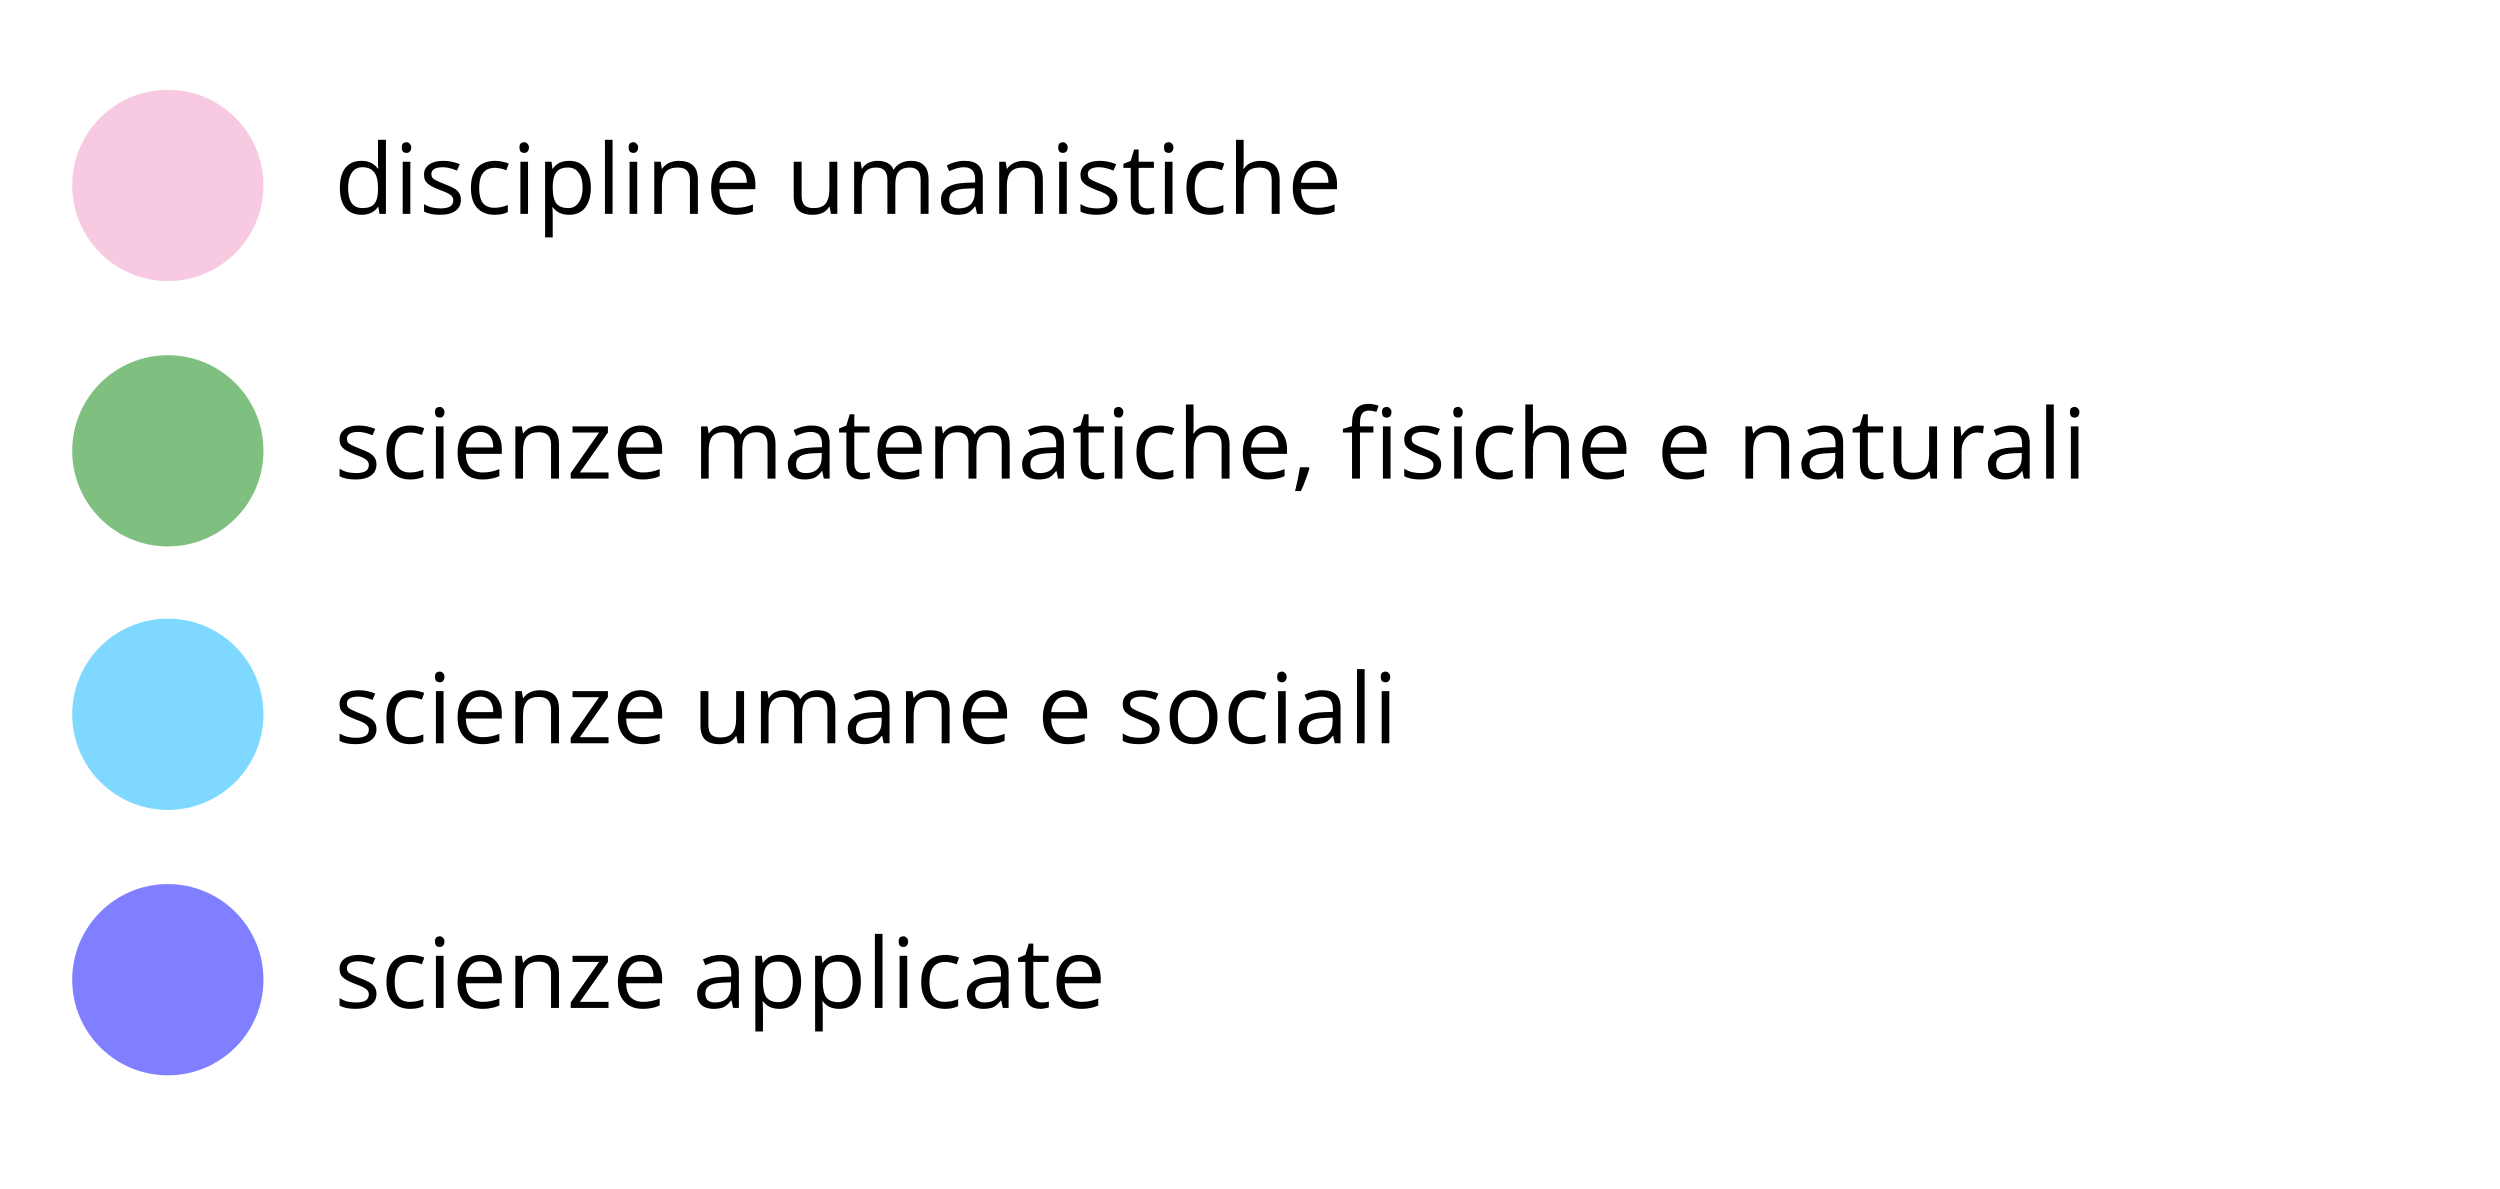
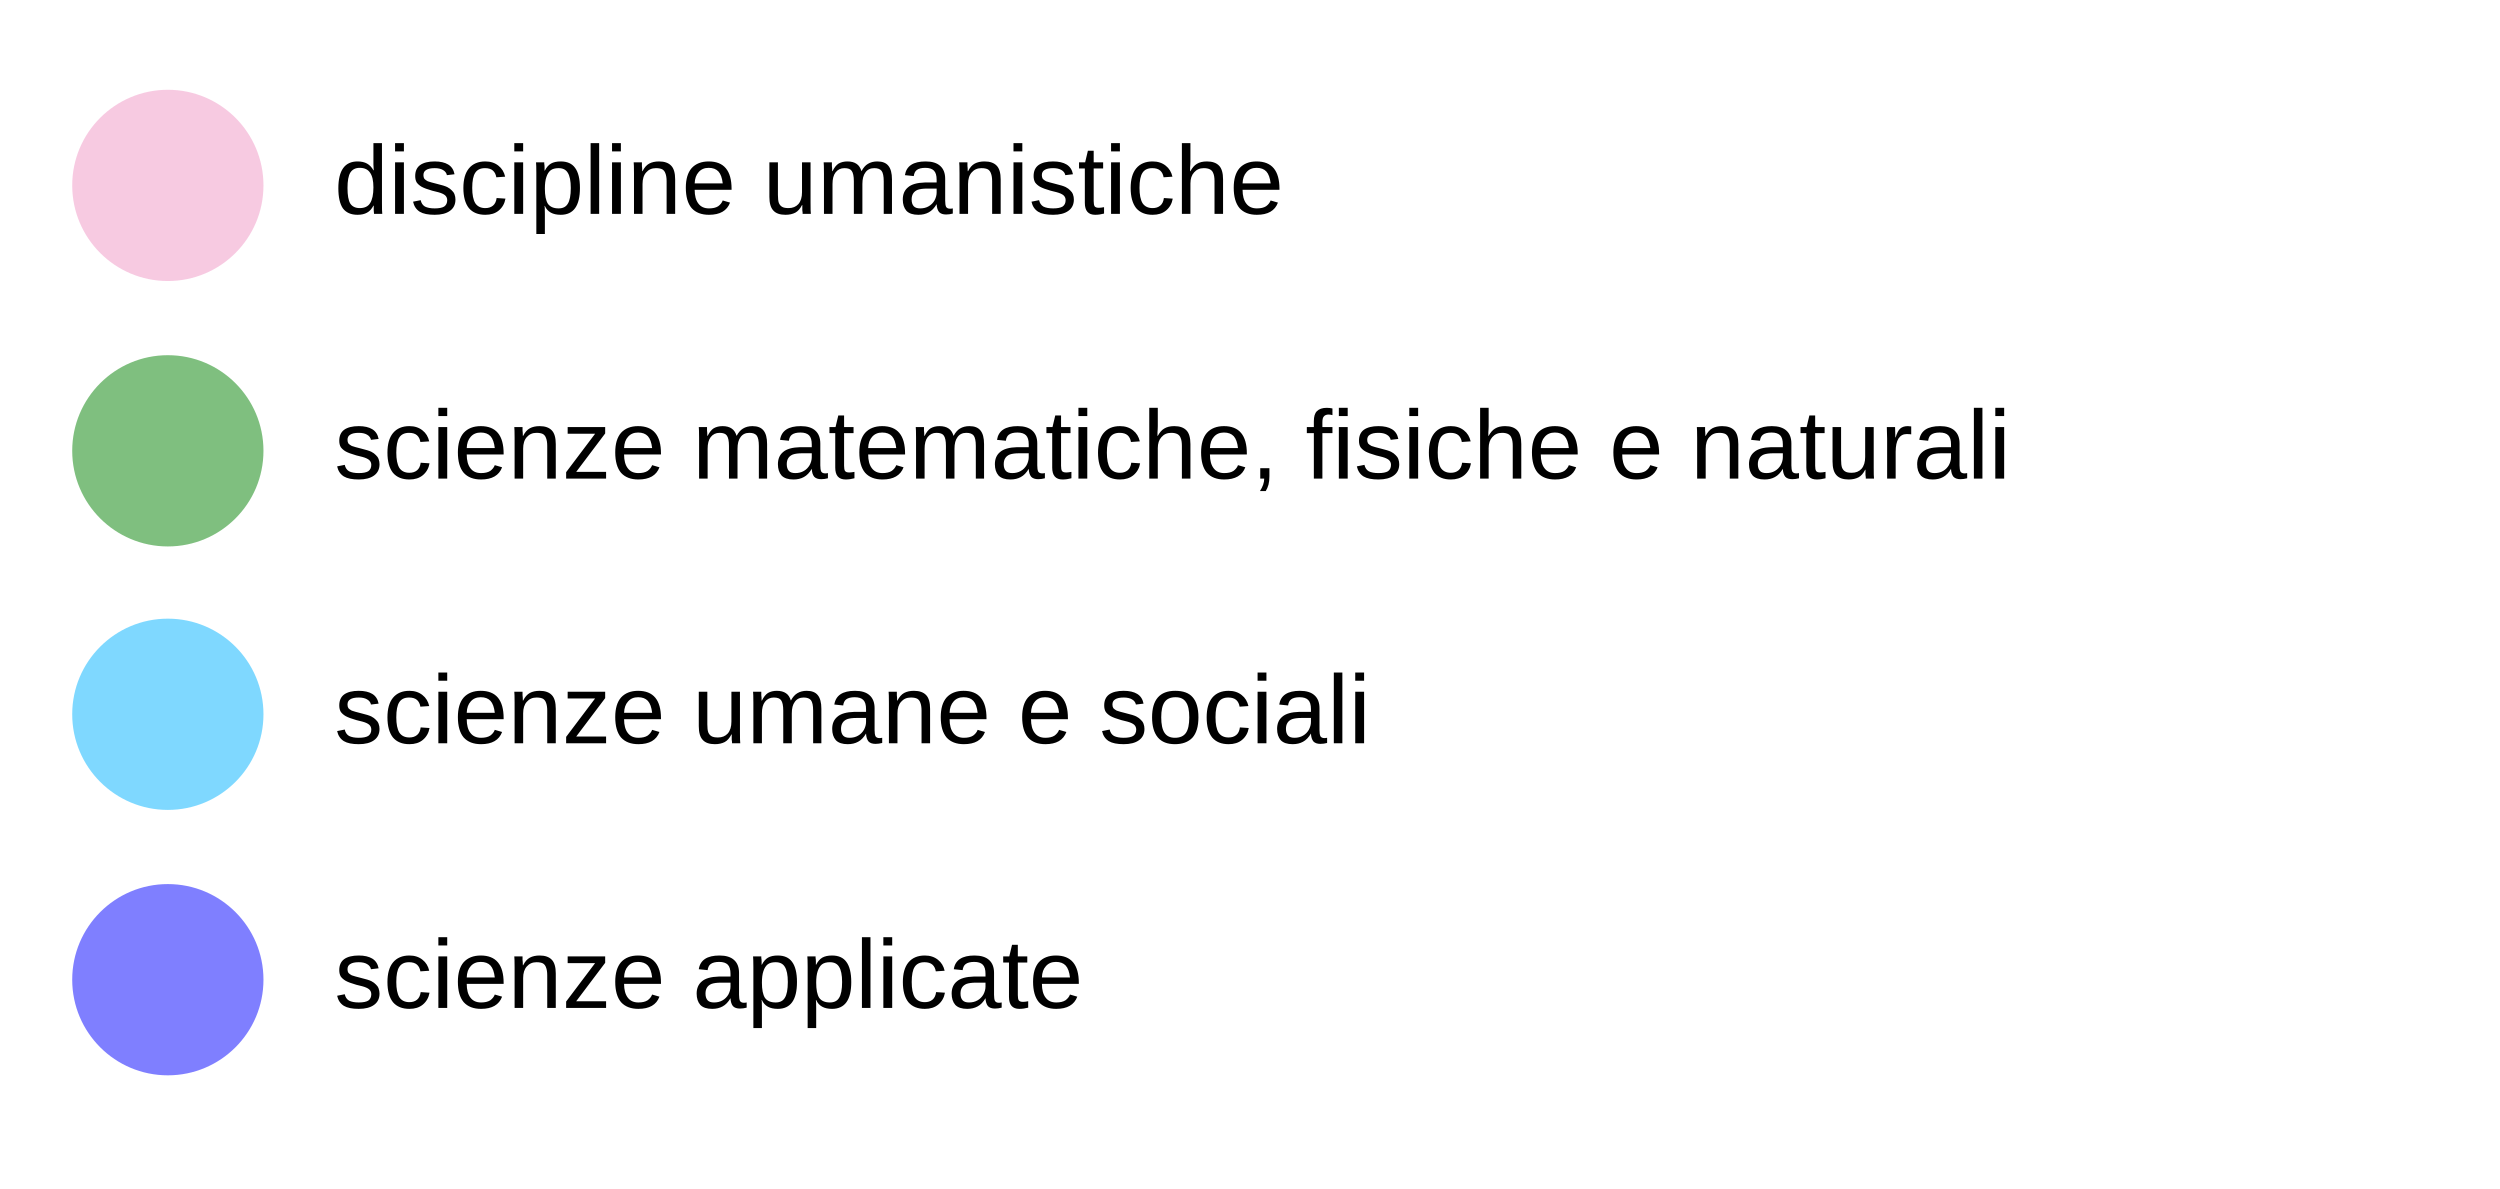
<svg xmlns="http://www.w3.org/2000/svg" version="1.1" id="Livello_1" x="0px" y="0px" viewBox="0 0 128.1 60.9" style="enable-background:new 0 0 128.1 60.9;" xml:space="preserve">
  <style type="text/css">
- 	.st0{font-family:'OpenSans';}
+ 	.st0{font-family:Arial,sans-serif;}
	.st1{font-size:5px;}
	.st2{opacity:0.5;fill:#EF95C4;enable-background:new    ;}
	.st3{opacity:0.5;fill:#008000;enable-background:new    ;}
	.st4{opacity:0.5;fill:#00B2FF;enable-background:new    ;}
	.st5{opacity:0.5;fill:#0000FF;enable-background:new    ;}
</style>
-   <text transform="matrix(1 0 0 1 297.6382 420.9452)" style="font-family:'MyriadPro-Regular'; font-size:12px;">Scienze matematiche, fisiche e naturali</text>
  <text transform="matrix(1 0 0 1 17.1341 10.9595)" class="st0 st1">discipline umanistiche</text>
  <circle class="st2" cx="8.6" cy="9.5" r="4.9" />
  <text transform="matrix(1 0 0 1 17.134 24.5222)" class="st0 st1">scienze matematiche, fisiche e naturali</text>
  <circle class="st3" cx="8.6" cy="23.1" r="4.9" />
  <text transform="matrix(1 0 0 1 17.134 38.0849)" class="st0 st1">scienze umane e sociali</text>
  <circle class="st4" cx="8.6" cy="36.6" r="4.9" />
  <text transform="matrix(1 0 0 1 17.134 51.6475)" class="st0 st1">scienze applicate</text>
  <circle class="st5" cx="8.6" cy="50.2" r="4.9" />
</svg>
